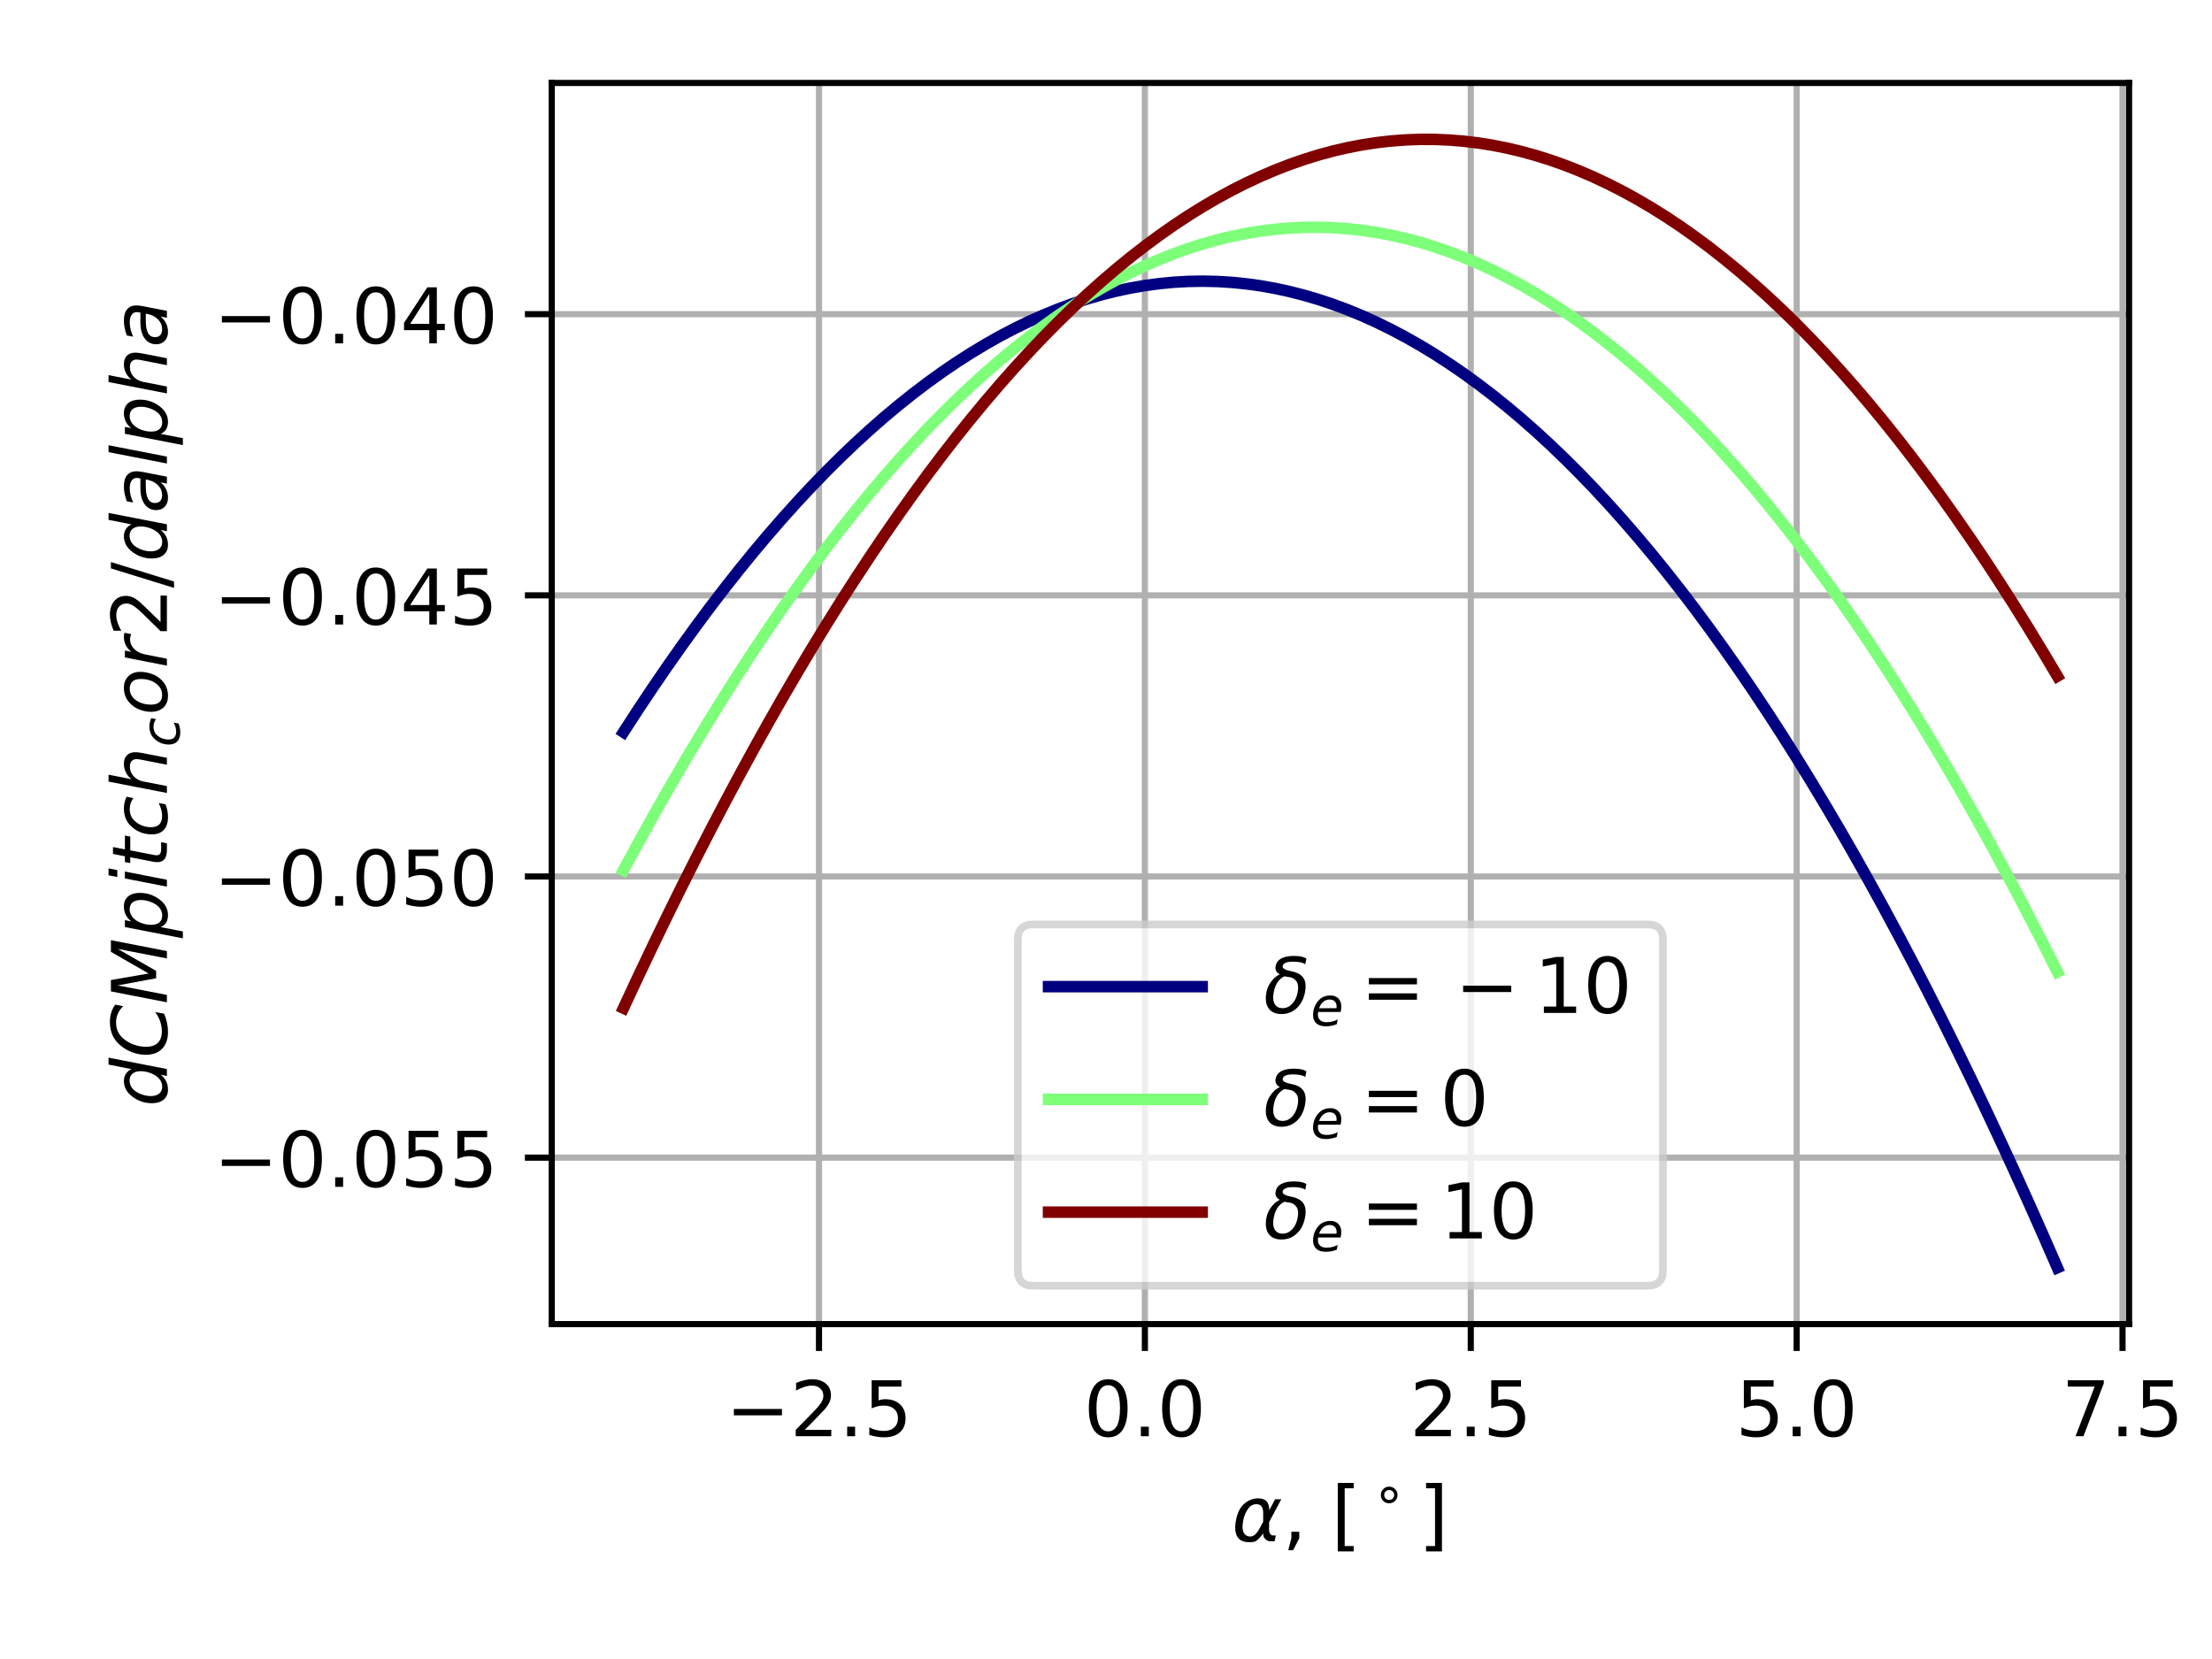
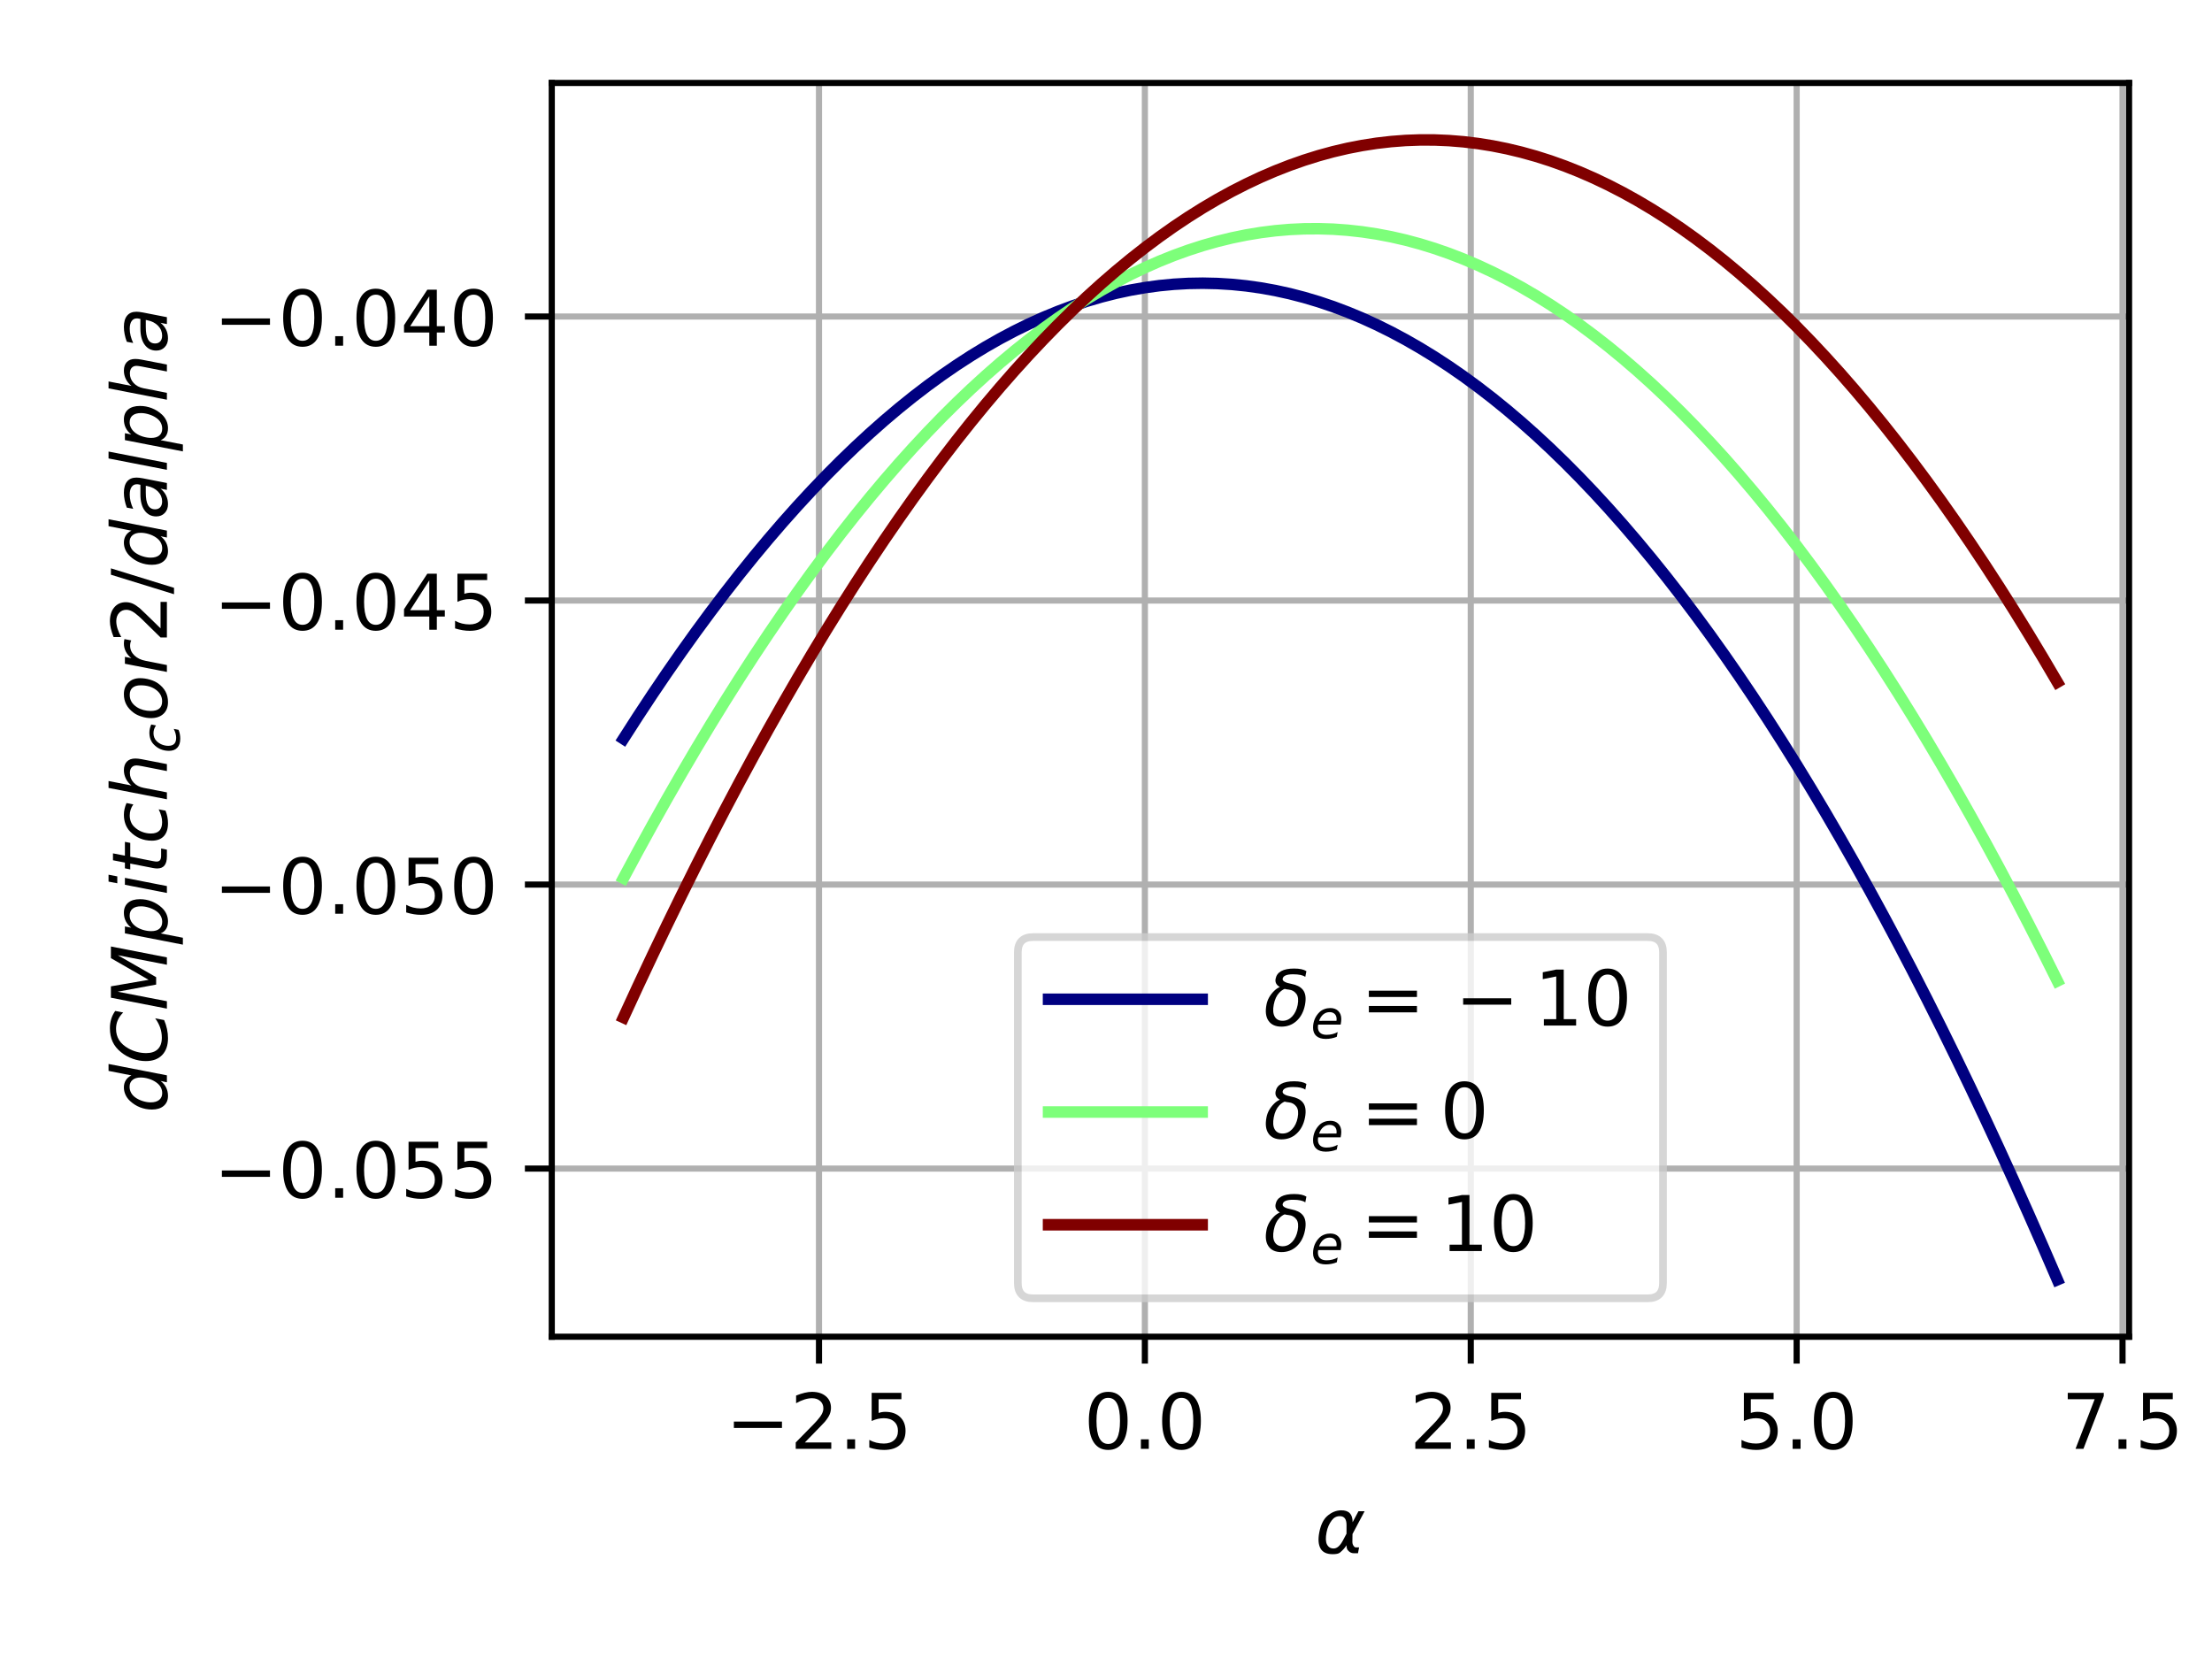
<svg xmlns="http://www.w3.org/2000/svg" xmlns:xlink="http://www.w3.org/1999/xlink" width="288pt" height="216pt" viewBox="0 0 288 216" version="1.1">
  <defs>
    <style type="text/css">*{stroke-linejoin: round; stroke-linecap: butt}</style>
  </defs>
  <g id="figure_1">
    <g id="patch_1">
      <path d="M 0 216  L 288 216  L 288 0  L 0 0  z " style="fill: #ffffff" />
    </g>
    <g id="axes_1">
      <g id="patch_2">
-         <path d="M 71.84 172.398  L 277.2 172.398  L 277.2 10.8  L 71.84 10.8  z " style="fill: #ffffff" />
+         <path d="M 71.84 174.04  L 277.2 174.04  L 277.2 10.8  L 71.84 10.8  z " style="fill: #ffffff" />
      </g>
      <g id="matplotlib.axis_1">
        <g id="xtick_1">
          <g id="line2d_1">
-             <path d="M 106.632 172.398  L 106.632 10.8  " clip-path="url(#p318a4f9734)" style="fill: none; stroke: #b0b0b0; stroke-width: 0.8; stroke-linecap: square" />
+             <path d="M 106.632 174.04  L 106.632 10.8  " clip-path="url(#p0e89756220)" style="fill: none; stroke: #b0b0b0; stroke-width: 0.8; stroke-linecap: square" />
          </g>
          <g id="line2d_2">
            <defs>
-               <path id="mc31a9daa65" d="M 0 0  L 0 3.5  " style="stroke: #000000; stroke-width: 0.8" />
-             </defs>
-             <g>
-               <use xlink:href="#mc31a9daa65" x="106.632" y="172.398" style="stroke: #000000; stroke-width: 0.8" />
+               <path id="m923590a272" d="M 0 0  L 0 3.5  " style="stroke: #000000; stroke-width: 0.8" />
+             </defs>
+             <g>
+               <use xlink:href="#m923590a272" x="106.632" y="174.04" style="stroke: #000000; stroke-width: 0.8" />
            </g>
          </g>
          <g id="text_1">
-             <g transform="translate(94.49099 186.9959) scale(0.1 -0.1)">
+             <g transform="translate(94.49099 188.6384) scale(0.1 -0.1)">
              <defs>
                <path id="DejaVuSans-2212" d="M 678 2272  L 4684 2272  L 4684 1741  L 678 1741  L 678 2272  z " transform="scale(0.015625)" />
                <path id="DejaVuSans-32" d="M 1228 531  L 3431 531  L 3431 0  L 469 0  L 469 531  Q 828 903 1448 1529  Q 2069 2156 2228 2338  Q 2531 2678 2651 2914  Q 2772 3150 2772 3378  Q 2772 3750 2511 3984  Q 2250 4219 1831 4219  Q 1534 4219 1204 4116  Q 875 4013 500 3803  L 500 4441  Q 881 4594 1212 4672  Q 1544 4750 1819 4750  Q 2544 4750 2975 4387  Q 3406 4025 3406 3419  Q 3406 3131 3298 2873  Q 3191 2616 2906 2266  Q 2828 2175 2409 1742  Q 1991 1309 1228 531  z " transform="scale(0.015625)" />
                <path id="DejaVuSans-2e" d="M 684 794  L 1344 794  L 1344 0  L 684 0  L 684 794  z " transform="scale(0.015625)" />
                <path id="DejaVuSans-35" d="M 691 4666  L 3169 4666  L 3169 4134  L 1269 4134  L 1269 2991  Q 1406 3038 1543 3061  Q 1681 3084 1819 3084  Q 2600 3084 3056 2656  Q 3513 2228 3513 1497  Q 3513 744 3044 326  Q 2575 -91 1722 -91  Q 1428 -91 1123 -41  Q 819 9 494 109  L 494 744  Q 775 591 1075 516  Q 1375 441 1709 441  Q 2250 441 2565 725  Q 2881 1009 2881 1497  Q 2881 1984 2565 2268  Q 2250 2553 1709 2553  Q 1456 2553 1204 2497  Q 953 2441 691 2322  L 691 4666  z " transform="scale(0.015625)" />
              </defs>
              <use xlink:href="#DejaVuSans-2212" />
              <use xlink:href="#DejaVuSans-32" x="83.789" />
              <use xlink:href="#DejaVuSans-2e" x="147.412" />
              <use xlink:href="#DejaVuSans-35" x="179.199" />
            </g>
          </g>
        </g>
        <g id="xtick_2">
          <g id="line2d_3">
-             <path d="M 149.062 172.398  L 149.062 10.8  " clip-path="url(#p318a4f9734)" style="fill: none; stroke: #b0b0b0; stroke-width: 0.8; stroke-linecap: square" />
+             <path d="M 149.062 174.04  L 149.062 10.8  " clip-path="url(#p0e89756220)" style="fill: none; stroke: #b0b0b0; stroke-width: 0.8; stroke-linecap: square" />
          </g>
          <g id="line2d_4">
            <g>
-               <use xlink:href="#mc31a9daa65" x="149.062" y="172.398" style="stroke: #000000; stroke-width: 0.8" />
+               <use xlink:href="#m923590a272" x="149.062" y="174.04" style="stroke: #000000; stroke-width: 0.8" />
            </g>
          </g>
          <g id="text_2">
-             <g transform="translate(141.1106 186.9959) scale(0.1 -0.1)">
+             <g transform="translate(141.1106 188.6384) scale(0.1 -0.1)">
              <defs>
                <path id="DejaVuSans-30" d="M 2034 4250  Q 1547 4250 1301 3770  Q 1056 3291 1056 2328  Q 1056 1369 1301 889  Q 1547 409 2034 409  Q 2525 409 2770 889  Q 3016 1369 3016 2328  Q 3016 3291 2770 3770  Q 2525 4250 2034 4250  z M 2034 4750  Q 2819 4750 3233 4129  Q 3647 3509 3647 2328  Q 3647 1150 3233 529  Q 2819 -91 2034 -91  Q 1250 -91 836 529  Q 422 1150 422 2328  Q 422 3509 836 4129  Q 1250 4750 2034 4750  z " transform="scale(0.015625)" />
              </defs>
              <use xlink:href="#DejaVuSans-30" />
              <use xlink:href="#DejaVuSans-2e" x="63.623" />
              <use xlink:href="#DejaVuSans-30" x="95.41" />
            </g>
          </g>
        </g>
        <g id="xtick_3">
          <g id="line2d_5">
-             <path d="M 191.492 172.398  L 191.492 10.8  " clip-path="url(#p318a4f9734)" style="fill: none; stroke: #b0b0b0; stroke-width: 0.8; stroke-linecap: square" />
+             <path d="M 191.492 174.04  L 191.492 10.8  " clip-path="url(#p0e89756220)" style="fill: none; stroke: #b0b0b0; stroke-width: 0.8; stroke-linecap: square" />
          </g>
          <g id="line2d_6">
            <g>
-               <use xlink:href="#mc31a9daa65" x="191.492" y="172.398" style="stroke: #000000; stroke-width: 0.8" />
+               <use xlink:href="#m923590a272" x="191.492" y="174.04" style="stroke: #000000; stroke-width: 0.8" />
            </g>
          </g>
          <g id="text_3">
-             <g transform="translate(183.5403 186.9959) scale(0.1 -0.1)">
+             <g transform="translate(183.5403 188.6384) scale(0.1 -0.1)">
              <use xlink:href="#DejaVuSans-32" />
              <use xlink:href="#DejaVuSans-2e" x="63.623" />
              <use xlink:href="#DejaVuSans-35" x="95.41" />
            </g>
          </g>
        </g>
        <g id="xtick_4">
          <g id="line2d_7">
-             <path d="M 233.922 172.398  L 233.922 10.8  " clip-path="url(#p318a4f9734)" style="fill: none; stroke: #b0b0b0; stroke-width: 0.8; stroke-linecap: square" />
+             <path d="M 233.922 174.04  L 233.922 10.8  " clip-path="url(#p0e89756220)" style="fill: none; stroke: #b0b0b0; stroke-width: 0.8; stroke-linecap: square" />
          </g>
          <g id="line2d_8">
            <g>
-               <use xlink:href="#mc31a9daa65" x="233.922" y="172.398" style="stroke: #000000; stroke-width: 0.8" />
+               <use xlink:href="#m923590a272" x="233.922" y="174.04" style="stroke: #000000; stroke-width: 0.8" />
            </g>
          </g>
          <g id="text_4">
-             <g transform="translate(225.9701 186.9959) scale(0.1 -0.1)">
+             <g transform="translate(225.9701 188.6384) scale(0.1 -0.1)">
              <use xlink:href="#DejaVuSans-35" />
              <use xlink:href="#DejaVuSans-2e" x="63.623" />
              <use xlink:href="#DejaVuSans-30" x="95.41" />
            </g>
          </g>
        </g>
        <g id="xtick_5">
          <g id="line2d_9">
-             <path d="M 276.351 172.398  L 276.351 10.8  " clip-path="url(#p318a4f9734)" style="fill: none; stroke: #b0b0b0; stroke-width: 0.8; stroke-linecap: square" />
+             <path d="M 276.351 174.04  L 276.351 10.8  " clip-path="url(#p0e89756220)" style="fill: none; stroke: #b0b0b0; stroke-width: 0.8; stroke-linecap: square" />
          </g>
          <g id="line2d_10">
            <g>
-               <use xlink:href="#mc31a9daa65" x="276.351" y="172.398" style="stroke: #000000; stroke-width: 0.8" />
+               <use xlink:href="#m923590a272" x="276.351" y="174.04" style="stroke: #000000; stroke-width: 0.8" />
            </g>
          </g>
          <g id="text_5">
-             <g transform="translate(268.3998 186.9959) scale(0.1 -0.1)">
+             <g transform="translate(268.3998 188.6384) scale(0.1 -0.1)">
              <defs>
                <path id="DejaVuSans-37" d="M 525 4666  L 3525 4666  L 3525 4397  L 1831 0  L 1172 0  L 2766 4134  L 525 4134  L 525 4666  z " transform="scale(0.015625)" />
              </defs>
              <use xlink:href="#DejaVuSans-37" />
              <use xlink:href="#DejaVuSans-2e" x="63.623" />
              <use xlink:href="#DejaVuSans-35" x="95.41" />
            </g>
          </g>
        </g>
        <g id="text_6">
-           <g transform="translate(160.37 200.6741) scale(0.1 -0.1)">
+           <g transform="translate(171.22 202.3166) scale(0.1 -0.1)">
            <defs>
              <path id="DejaVuSans-Oblique-3b1" d="M 2619 1628  L 2622 2350  Q 2625 3088 2069 3091  Q 1653 3094 1394 2747  Q 1069 2319 959 1747  Q 825 1059 994 731  Q 1169 397 1547 397  Q 1966 397 2319 1063  L 2619 1628  z M 2166 3578  Q 3141 3594 3128 2584  Q 3128 2584 3616 3500  L 4128 3500  L 3119 1603  L 3109 919  Q 3109 766 3194 638  Q 3291 488 3391 488  L 3669 488  L 3575 0  L 3228 0  Q 2934 0 2722 263  Q 2622 394 2619 669  Q 2416 334 2066 50  Q 1900 -81 1453 -78  Q 722 -72 456 397  Q 184 884 353 1747  Q 534 2675 1009 3097  Q 1544 3569 2166 3578  z " transform="scale(0.015625)" />
-               <path id="DejaVuSans-2c" d="M 750 794  L 1409 794  L 1409 256  L 897 -744  L 494 -744  L 750 256  L 750 794  z " transform="scale(0.015625)" />
-               <path id="DejaVuSans-20" transform="scale(0.015625)" />
-               <path id="DejaVuSans-5b" d="M 550 4863  L 1875 4863  L 1875 4416  L 1125 4416  L 1125 -397  L 1875 -397  L 1875 -844  L 550 -844  L 550 4863  z " transform="scale(0.015625)" />
-               <path id="DejaVuSans-2218" d="M 2003 2603  Q 1753 2603 1581 2429  Q 1409 2256 1409 2006  Q 1409 1759 1581 1589  Q 1753 1419 2003 1419  Q 2253 1419 2425 1589  Q 2597 1759 2597 2006  Q 2597 2253 2423 2428  Q 2250 2603 2003 2603  z M 2003 3006  Q 2203 3006 2387 2929  Q 2572 2853 2706 2709  Q 2850 2569 2922 2390  Q 2994 2212 2994 2006  Q 2994 1594 2705 1308  Q 2416 1022 1997 1022  Q 1575 1022 1294 1303  Q 1013 1584 1013 2006  Q 1013 2425 1300 2715  Q 1588 3006 2003 3006  z " transform="scale(0.015625)" />
-               <path id="DejaVuSans-5d" d="M 1947 4863  L 1947 -844  L 622 -844  L 622 -397  L 1369 -397  L 1369 4416  L 622 4416  L 622 4863  L 1947 4863  z " transform="scale(0.015625)" />
-             </defs>
-             <use xlink:href="#DejaVuSans-Oblique-3b1" transform="translate(0 0.015625)" />
-             <use xlink:href="#DejaVuSans-2c" transform="translate(65.91797 0.015625)" />
-             <use xlink:href="#DejaVuSans-20" transform="translate(97.70508 0.015625)" />
-             <use xlink:href="#DejaVuSans-5b" transform="translate(129.4922 0.015625)" />
-             <use xlink:href="#DejaVuSans-2218" transform="translate(183.1006 38.29688) scale(0.7)" />
-             <use xlink:href="#DejaVuSans-5d" transform="translate(243.291 0.015625)" />
+             </defs>
+             <use xlink:href="#DejaVuSans-Oblique-3b1" transform="translate(0 0.84375)" />
          </g>
        </g>
      </g>
      <g id="matplotlib.axis_2">
        <g id="ytick_1">
          <g id="line2d_11">
-             <path d="M 71.84 150.724  L 277.2 150.724  " clip-path="url(#p318a4f9734)" style="fill: none; stroke: #b0b0b0; stroke-width: 0.8; stroke-linecap: square" />
+             <path d="M 71.84 152.146  L 277.2 152.146  " clip-path="url(#p0e89756220)" style="fill: none; stroke: #b0b0b0; stroke-width: 0.8; stroke-linecap: square" />
          </g>
          <g id="line2d_12">
            <defs>
-               <path id="mb86ef601f8" d="M 0 0  L -3.5 0  " style="stroke: #000000; stroke-width: 0.8" />
-             </defs>
-             <g>
-               <use xlink:href="#mb86ef601f8" x="71.84" y="150.724" style="stroke: #000000; stroke-width: 0.8" />
+               <path id="m7867f305f6" d="M 0 0  L -3.5 0  " style="stroke: #000000; stroke-width: 0.8" />
+             </defs>
+             <g>
+               <use xlink:href="#m7867f305f6" x="71.84" y="152.146" style="stroke: #000000; stroke-width: 0.8" />
            </g>
          </g>
          <g id="text_7">
-             <g transform="translate(27.83219 154.5229) scale(0.1 -0.1)">
+             <g transform="translate(27.83219 155.9451) scale(0.1 -0.1)">
              <use xlink:href="#DejaVuSans-2212" />
              <use xlink:href="#DejaVuSans-30" x="83.789" />
              <use xlink:href="#DejaVuSans-2e" x="147.412" />
              <use xlink:href="#DejaVuSans-30" x="179.199" />
              <use xlink:href="#DejaVuSans-35" x="242.822" />
              <use xlink:href="#DejaVuSans-35" x="306.445" />
            </g>
          </g>
        </g>
        <g id="ytick_2">
          <g id="line2d_13">
-             <path d="M 71.84 114.117  L 277.2 114.117  " clip-path="url(#p318a4f9734)" style="fill: none; stroke: #b0b0b0; stroke-width: 0.8; stroke-linecap: square" />
+             <path d="M 71.84 115.167  L 277.2 115.167  " clip-path="url(#p0e89756220)" style="fill: none; stroke: #b0b0b0; stroke-width: 0.8; stroke-linecap: square" />
          </g>
          <g id="line2d_14">
            <g>
-               <use xlink:href="#mb86ef601f8" x="71.84" y="114.117" style="stroke: #000000; stroke-width: 0.8" />
+               <use xlink:href="#m7867f305f6" x="71.84" y="115.167" style="stroke: #000000; stroke-width: 0.8" />
            </g>
          </g>
          <g id="text_8">
-             <g transform="translate(27.83219 117.9165) scale(0.1 -0.1)">
+             <g transform="translate(27.83219 118.9666) scale(0.1 -0.1)">
              <use xlink:href="#DejaVuSans-2212" />
              <use xlink:href="#DejaVuSans-30" x="83.789" />
              <use xlink:href="#DejaVuSans-2e" x="147.412" />
              <use xlink:href="#DejaVuSans-30" x="179.199" />
              <use xlink:href="#DejaVuSans-35" x="242.822" />
              <use xlink:href="#DejaVuSans-30" x="306.445" />
            </g>
          </g>
        </g>
        <g id="ytick_3">
          <g id="line2d_15">
-             <path d="M 71.84 77.511  L 277.2 77.511  " clip-path="url(#p318a4f9734)" style="fill: none; stroke: #b0b0b0; stroke-width: 0.8; stroke-linecap: square" />
+             <path d="M 71.84 78.189  L 277.2 78.189  " clip-path="url(#p0e89756220)" style="fill: none; stroke: #b0b0b0; stroke-width: 0.8; stroke-linecap: square" />
          </g>
          <g id="line2d_16">
            <g>
-               <use xlink:href="#mb86ef601f8" x="71.84" y="77.511" style="stroke: #000000; stroke-width: 0.8" />
+               <use xlink:href="#m7867f305f6" x="71.84" y="78.189" style="stroke: #000000; stroke-width: 0.8" />
            </g>
          </g>
          <g id="text_9">
-             <g transform="translate(27.83219 81.31007) scale(0.1 -0.1)">
+             <g transform="translate(27.83219 81.98813) scale(0.1 -0.1)">
              <defs>
                <path id="DejaVuSans-34" d="M 2419 4116  L 825 1625  L 2419 1625  L 2419 4116  z M 2253 4666  L 3047 4666  L 3047 1625  L 3713 1625  L 3713 1100  L 3047 1100  L 3047 0  L 2419 0  L 2419 1100  L 313 1100  L 313 1709  L 2253 4666  z " transform="scale(0.015625)" />
              </defs>
              <use xlink:href="#DejaVuSans-2212" />
              <use xlink:href="#DejaVuSans-30" x="83.789" />
              <use xlink:href="#DejaVuSans-2e" x="147.412" />
              <use xlink:href="#DejaVuSans-30" x="179.199" />
              <use xlink:href="#DejaVuSans-34" x="242.822" />
              <use xlink:href="#DejaVuSans-35" x="306.445" />
            </g>
          </g>
        </g>
        <g id="ytick_4">
          <g id="line2d_17">
-             <path d="M 71.84 40.904  L 277.2 40.904  " clip-path="url(#p318a4f9734)" style="fill: none; stroke: #b0b0b0; stroke-width: 0.8; stroke-linecap: square" />
+             <path d="M 71.84 41.21  L 277.2 41.21  " clip-path="url(#p0e89756220)" style="fill: none; stroke: #b0b0b0; stroke-width: 0.8; stroke-linecap: square" />
          </g>
          <g id="line2d_18">
            <g>
-               <use xlink:href="#mb86ef601f8" x="71.84" y="40.904" style="stroke: #000000; stroke-width: 0.8" />
+               <use xlink:href="#m7867f305f6" x="71.84" y="41.21" style="stroke: #000000; stroke-width: 0.8" />
            </g>
          </g>
          <g id="text_10">
-             <g transform="translate(27.83219 44.70365) scale(0.1 -0.1)">
+             <g transform="translate(27.83219 45.00963) scale(0.1 -0.1)">
              <use xlink:href="#DejaVuSans-2212" />
              <use xlink:href="#DejaVuSans-30" x="83.789" />
              <use xlink:href="#DejaVuSans-2e" x="147.412" />
              <use xlink:href="#DejaVuSans-30" x="179.199" />
              <use xlink:href="#DejaVuSans-34" x="242.822" />
              <use xlink:href="#DejaVuSans-30" x="306.445" />
            </g>
          </g>
        </g>
        <g id="text_11">
-           <g transform="translate(21.73219 144.0987) rotate(-90) scale(0.1 -0.1)">
+           <g transform="translate(21.73219 144.92) rotate(-90) scale(0.1 -0.1)">
            <defs>
              <path id="DejaVuSans-Oblique-64" d="M 2675 525  Q 2444 222 2128 65  Q 1813 -91 1428 -91  Q 903 -91 598 267  Q 294 625 294 1247  Q 294 1766 478 2236  Q 663 2706 1013 3078  Q 1244 3325 1534 3454  Q 1825 3584 2144 3584  Q 2481 3584 2739 3421  Q 2997 3259 3138 2956  L 3513 4863  L 4091 4863  L 3144 0  L 2566 0  L 2675 525  z M 891 1350  Q 891 897 1095 644  Q 1300 391 1663 391  Q 1931 391 2161 520  Q 2391 650 2566 903  Q 2750 1166 2856 1509  Q 2963 1853 2963 2188  Q 2963 2622 2758 2865  Q 2553 3109 2194 3109  Q 1922 3109 1687 2981  Q 1453 2853 1288 2613  Q 1106 2353 998 2009  Q 891 1666 891 1350  z " transform="scale(0.015625)" />
              <path id="DejaVuSans-Oblique-43" d="M 4447 4306  L 4319 3641  Q 4019 3944 3683 4091  Q 3347 4238 2956 4238  Q 2422 4238 2017 3981  Q 1613 3725 1319 3200  Q 1131 2863 1032 2486  Q 934 2109 934 1728  Q 934 1091 1264 756  Q 1594 422 2222 422  Q 2656 422 3056 561  Q 3456 700 3834 978  L 3688 231  Q 3316 72 2936 -9  Q 2556 -91 2175 -91  Q 1278 -91 773 396  Q 269 884 269 1753  Q 269 2309 461 2846  Q 653 3384 1013 3828  Q 1394 4300 1883 4525  Q 2372 4750 3022 4750  Q 3422 4750 3780 4639  Q 4138 4528 4447 4306  z " transform="scale(0.015625)" />
              <path id="DejaVuSans-Oblique-4d" d="M 1081 4666  L 2028 4666  L 2572 1522  L 4378 4666  L 5350 4666  L 4441 0  L 3828 0  L 4622 4091  L 2791 897  L 2175 897  L 1581 4103  L 788 0  L 172 0  L 1081 4666  z " transform="scale(0.015625)" />
              <path id="DejaVuSans-Oblique-70" d="M 3175 2156  Q 3175 2616 2975 2859  Q 2775 3103 2400 3103  Q 2144 3103 1911 2972  Q 1678 2841 1497 2591  Q 1319 2344 1212 1994  Q 1106 1644 1106 1300  Q 1106 863 1306 627  Q 1506 391 1875 391  Q 2147 391 2380 519  Q 2613 647 2778 891  Q 2956 1147 3065 1494  Q 3175 1841 3175 2156  z M 1394 2969  Q 1625 3272 1939 3428  Q 2253 3584 2638 3584  Q 3175 3584 3472 3232  Q 3769 2881 3769 2247  Q 3769 1728 3584 1258  Q 3400 788 3053 416  Q 2822 169 2531 39  Q 2241 -91 1919 -91  Q 1547 -91 1294 64  Q 1041 219 916 525  L 556 -1331  L -19 -1331  L 922 3500  L 1497 3500  L 1394 2969  z " transform="scale(0.015625)" />
              <path id="DejaVuSans-Oblique-69" d="M 1172 4863  L 1747 4863  L 1606 4134  L 1031 4134  L 1172 4863  z M 909 3500  L 1484 3500  L 800 0  L 225 0  L 909 3500  z " transform="scale(0.015625)" />
              <path id="DejaVuSans-Oblique-74" d="M 2706 3500  L 2619 3053  L 1472 3053  L 1100 1153  Q 1081 1047 1072 975  Q 1063 903 1063 863  Q 1063 663 1183 572  Q 1303 481 1569 481  L 2150 481  L 2053 0  L 1503 0  Q 991 0 739 200  Q 488 400 488 806  Q 488 878 497 964  Q 506 1050 525 1153  L 897 3053  L 409 3053  L 500 3500  L 978 3500  L 1172 4494  L 1747 4494  L 1556 3500  L 2706 3500  z " transform="scale(0.015625)" />
              <path id="DejaVuSans-Oblique-63" d="M 3431 3366  L 3316 2797  Q 3109 2947 2876 3022  Q 2644 3097 2394 3097  Q 2119 3097 1870 3000  Q 1622 2903 1453 2725  Q 1184 2453 1037 2087  Q 891 1722 891 1331  Q 891 859 1127 628  Q 1363 397 1844 397  Q 2081 397 2348 469  Q 2616 541 2906 684  L 2797 116  Q 2547 13 2283 -39  Q 2019 -91 1741 -91  Q 1044 -91 669 257  Q 294 606 294 1253  Q 294 1797 489 2255  Q 684 2713 1069 3078  Q 1331 3328 1684 3456  Q 2038 3584 2456 3584  Q 2700 3584 2940 3529  Q 3181 3475 3431 3366  z " transform="scale(0.015625)" />
              <path id="DejaVuSans-Oblique-68" d="M 3566 2113  L 3156 0  L 2578 0  L 2988 2091  Q 3016 2238 3031 2350  Q 3047 2463 3047 2528  Q 3047 2791 2881 2937  Q 2716 3084 2419 3084  Q 1956 3084 1617 2771  Q 1278 2459 1178 1941  L 800 0  L 225 0  L 1172 4863  L 1747 4863  L 1375 2950  Q 1594 3244 1934 3414  Q 2275 3584 2650 3584  Q 3113 3584 3367 3334  Q 3622 3084 3622 2631  Q 3622 2519 3608 2391  Q 3594 2263 3566 2113  z " transform="scale(0.015625)" />
              <path id="DejaVuSans-Oblique-6f" d="M 1625 -91  Q 1009 -91 651 289  Q 294 669 294 1325  Q 294 1706 417 2101  Q 541 2497 738 2766  Q 1047 3184 1428 3384  Q 1809 3584 2291 3584  Q 2888 3584 3255 3212  Q 3622 2841 3622 2241  Q 3622 1825 3500 1412  Q 3378 1000 3181 728  Q 2875 309 2494 109  Q 2113 -91 1625 -91  z M 891 1344  Q 891 869 1089 633  Q 1288 397 1691 397  Q 2269 397 2648 901  Q 3028 1406 3028 2181  Q 3028 2634 2825 2865  Q 2622 3097 2228 3097  Q 1903 3097 1650 2945  Q 1397 2794 1197 2484  Q 1050 2253 970 1956  Q 891 1659 891 1344  z " transform="scale(0.015625)" />
              <path id="DejaVuSans-Oblique-72" d="M 2853 2969  Q 2766 3016 2653 3041  Q 2541 3066 2413 3066  Q 1953 3066 1609 2717  Q 1266 2369 1153 1784  L 800 0  L 225 0  L 909 3500  L 1484 3500  L 1375 2956  Q 1603 3259 1920 3421  Q 2238 3584 2597 3584  Q 2691 3584 2781 3573  Q 2872 3563 2963 3538  L 2853 2969  z " transform="scale(0.015625)" />
              <path id="DejaVuSans-2f" d="M 1625 4666  L 2156 4666  L 531 -594  L 0 -594  L 1625 4666  z " transform="scale(0.015625)" />
              <path id="DejaVuSans-Oblique-61" d="M 3438 1997  L 3047 0  L 2472 0  L 2578 531  Q 2325 219 2001 64  Q 1678 -91 1281 -91  Q 834 -91 548 182  Q 263 456 263 884  Q 263 1497 752 1853  Q 1241 2209 2100 2209  L 2900 2209  L 2931 2363  Q 2938 2388 2941 2417  Q 2944 2447 2944 2509  Q 2944 2788 2717 2942  Q 2491 3097 2081 3097  Q 1800 3097 1504 3025  Q 1209 2953 897 2809  L 997 3341  Q 1322 3463 1633 3523  Q 1944 3584 2234 3584  Q 2853 3584 3176 3315  Q 3500 3047 3500 2534  Q 3500 2431 3484 2292  Q 3469 2153 3438 1997  z M 2816 1759  L 2241 1759  Q 1534 1759 1195 1570  Q 856 1381 856 984  Q 856 709 1029 553  Q 1203 397 1509 397  Q 1978 397 2328 733  Q 2678 1069 2791 1631  L 2816 1759  z " transform="scale(0.015625)" />
              <path id="DejaVuSans-Oblique-6c" d="M 1172 4863  L 1747 4863  L 800 0  L 225 0  L 1172 4863  z " transform="scale(0.015625)" />
            </defs>
            <use xlink:href="#DejaVuSans-Oblique-64" transform="translate(0 0.015625)" />
            <use xlink:href="#DejaVuSans-Oblique-43" transform="translate(63.47656 0.015625)" />
            <use xlink:href="#DejaVuSans-Oblique-4d" transform="translate(133.3008 0.015625)" />
            <use xlink:href="#DejaVuSans-Oblique-70" transform="translate(219.5801 0.015625)" />
            <use xlink:href="#DejaVuSans-Oblique-69" transform="translate(283.0566 0.015625)" />
            <use xlink:href="#DejaVuSans-Oblique-74" transform="translate(310.8398 0.015625)" />
            <use xlink:href="#DejaVuSans-Oblique-63" transform="translate(350.0488 0.015625)" />
            <use xlink:href="#DejaVuSans-Oblique-68" transform="translate(405.0293 0.015625)" />
            <use xlink:href="#DejaVuSans-Oblique-63" transform="translate(468.4082 -16.39062) scale(0.7)" />
            <use xlink:href="#DejaVuSans-Oblique-6f" transform="translate(509.6289 0.015625)" />
            <use xlink:href="#DejaVuSans-Oblique-72" transform="translate(570.8105 0.015625)" />
            <use xlink:href="#DejaVuSans-32" transform="translate(611.9238 0.015625)" />
            <use xlink:href="#DejaVuSans-2f" transform="translate(675.5469 0.015625)" />
            <use xlink:href="#DejaVuSans-Oblique-64" transform="translate(709.2383 0.015625)" />
            <use xlink:href="#DejaVuSans-Oblique-61" transform="translate(772.7148 0.015625)" />
            <use xlink:href="#DejaVuSans-Oblique-6c" transform="translate(833.9941 0.015625)" />
            <use xlink:href="#DejaVuSans-Oblique-70" transform="translate(861.7773 0.015625)" />
            <use xlink:href="#DejaVuSans-Oblique-68" transform="translate(925.2539 0.015625)" />
            <use xlink:href="#DejaVuSans-Oblique-61" transform="translate(988.6328 0.015625)" />
          </g>
        </g>
      </g>
      <g id="line2d_19">
-         <path d="M 81.175 95.33  L 83.06 92.426  L 84.946 89.596  L 86.832 86.839  L 88.718 84.156  L 90.603 81.547  L 92.489 79.011  L 94.375 76.549  L 96.261 74.16  L 98.146 71.845  L 100.032 69.604  L 101.918 67.437  L 103.804 65.343  L 105.69 63.322  L 107.575 61.376  L 109.461 59.503  L 111.347 57.703  L 113.233 55.977  L 115.118 54.325  L 117.004 52.747  L 118.89 51.242  L 120.776 49.811  L 122.661 48.453  L 124.547 47.169  L 126.433 45.959  L 128.319 44.822  L 130.204 43.759  L 132.09 42.77  L 133.976 41.854  L 135.862 41.012  L 137.748 40.243  L 139.633 39.548  L 141.519 38.927  L 143.405 38.38  L 145.291 37.906  L 147.176 37.505  L 149.062 37.179  L 150.948 36.926  L 152.834 36.746  L 154.719 36.641  L 156.605 36.608  L 158.491 36.65  L 160.377 36.765  L 162.263 36.954  L 164.148 37.216  L 166.034 37.552  L 167.92 37.962  L 169.806 38.446  L 171.691 39.003  L 173.577 39.633  L 175.463 40.337  L 177.349 41.115  L 179.234 41.967  L 181.12 42.892  L 183.006 43.891  L 184.892 44.963  L 186.777 46.109  L 188.663 47.329  L 190.549 48.622  L 192.435 49.989  L 194.321 51.43  L 196.206 52.944  L 198.092 54.532  L 199.978 56.194  L 201.864 57.929  L 203.749 59.738  L 205.635 61.62  L 207.521 63.576  L 209.407 65.606  L 211.292 67.71  L 213.178 69.887  L 215.064 72.137  L 216.95 74.461  L 218.836 76.859  L 220.721 79.331  L 222.607 81.876  L 224.493 84.495  L 226.379 87.187  L 228.264 89.954  L 230.15 92.793  L 232.036 95.707  L 233.922 98.694  L 235.807 101.754  L 237.693 104.889  L 239.579 108.097  L 241.465 111.378  L 243.35 114.733  L 245.236 118.162  L 247.122 121.665  L 249.008 125.241  L 250.894 128.891  L 252.779 132.614  L 254.665 136.411  L 256.551 140.282  L 258.437 144.226  L 260.322 148.244  L 262.208 152.336  L 264.094 156.501  L 265.98 160.74  L 267.865 165.052  " clip-path="url(#p318a4f9734)" style="fill: none; stroke: #000080; stroke-width: 1.5; stroke-linecap: square" />
+         <path d="M 81.175 96.189  L 83.06 93.256  L 84.946 90.397  L 86.832 87.612  L 88.718 84.902  L 90.603 82.266  L 92.489 79.704  L 94.375 77.217  L 96.261 74.804  L 98.146 72.466  L 100.032 70.202  L 101.918 68.012  L 103.804 65.897  L 105.69 63.856  L 107.575 61.89  L 109.461 59.998  L 111.347 58.18  L 113.233 56.437  L 115.118 54.768  L 117.004 53.173  L 118.89 51.653  L 120.776 50.207  L 122.661 48.836  L 124.547 47.539  L 126.433 46.316  L 128.319 45.168  L 130.204 44.094  L 132.09 43.095  L 133.976 42.17  L 135.862 41.319  L 137.748 40.543  L 139.633 39.841  L 141.519 39.213  L 143.405 38.66  L 145.291 38.181  L 147.176 37.777  L 149.062 37.447  L 150.948 37.191  L 152.834 37.01  L 154.719 36.903  L 156.605 36.871  L 158.491 36.913  L 160.377 37.029  L 162.263 37.22  L 164.148 37.485  L 166.034 37.824  L 167.92 38.238  L 169.806 38.727  L 171.691 39.289  L 173.577 39.926  L 175.463 40.638  L 177.349 41.423  L 179.234 42.284  L 181.12 43.218  L 183.006 44.227  L 184.892 45.311  L 186.777 46.468  L 188.663 47.7  L 190.549 49.007  L 192.435 50.388  L 194.321 51.843  L 196.206 53.373  L 198.092 54.977  L 199.978 56.655  L 201.864 58.408  L 203.749 60.235  L 205.635 62.137  L 207.521 64.113  L 209.407 66.163  L 211.292 68.288  L 213.178 70.487  L 215.064 72.761  L 216.95 75.109  L 218.836 77.531  L 220.721 80.028  L 222.607 82.599  L 224.493 85.244  L 226.379 87.964  L 228.264 90.758  L 230.15 93.627  L 232.036 96.57  L 233.922 99.587  L 235.807 102.679  L 237.693 105.845  L 239.579 109.086  L 241.465 112.4  L 243.35 115.79  L 245.236 119.253  L 247.122 122.792  L 249.008 126.404  L 250.894 130.091  L 252.779 133.852  L 254.665 137.688  L 256.551 141.598  L 258.437 145.582  L 260.322 149.641  L 262.208 153.774  L 264.094 157.982  L 265.98 162.264  L 267.865 166.62  " clip-path="url(#p0e89756220)" style="fill: none; stroke: #000080; stroke-width: 1.5; stroke-linecap: square" />
      </g>
      <g id="line2d_20">
-         <path d="M 81.175 113.295  L 83.06 109.821  L 84.946 106.42  L 86.832 103.093  L 88.718 99.839  L 90.603 96.659  L 92.489 93.553  L 94.375 90.52  L 96.261 87.562  L 98.146 84.676  L 100.032 81.865  L 101.918 79.127  L 103.804 76.462  L 105.69 73.871  L 107.575 71.354  L 109.461 68.911  L 111.347 66.541  L 113.233 64.245  L 115.118 62.022  L 117.004 59.873  L 118.89 57.798  L 120.776 55.796  L 122.661 53.868  L 124.547 52.014  L 126.433 50.233  L 128.319 48.526  L 130.204 46.893  L 132.09 45.333  L 133.976 43.847  L 135.862 42.434  L 137.748 41.095  L 139.633 39.83  L 141.519 38.638  L 143.405 37.52  L 145.291 36.476  L 147.176 35.505  L 149.062 34.608  L 150.948 33.785  L 152.834 33.035  L 154.719 32.359  L 156.605 31.756  L 158.491 31.227  L 160.377 30.772  L 162.263 30.39  L 164.148 30.082  L 166.034 29.848  L 167.92 29.687  L 169.806 29.6  L 171.691 29.587  L 173.577 29.647  L 175.463 29.781  L 177.349 29.988  L 179.234 30.269  L 181.12 30.624  L 183.006 31.052  L 184.892 31.554  L 186.777 32.13  L 188.663 32.779  L 190.549 33.502  L 192.435 34.299  L 194.321 35.169  L 196.206 36.113  L 198.092 37.13  L 199.978 38.221  L 201.864 39.386  L 203.749 40.625  L 205.635 41.937  L 207.521 43.322  L 209.407 44.782  L 211.292 46.315  L 213.178 47.921  L 215.064 49.601  L 216.95 51.355  L 218.836 53.183  L 220.721 55.084  L 222.607 57.059  L 224.493 59.107  L 226.379 61.229  L 228.264 63.425  L 230.15 65.694  L 232.036 68.037  L 233.922 70.454  L 235.807 72.944  L 237.693 75.508  L 239.579 78.145  L 241.465 80.856  L 243.35 83.641  L 245.236 86.5  L 247.122 89.432  L 249.008 92.437  L 250.894 95.517  L 252.779 98.67  L 254.665 101.896  L 256.551 105.196  L 258.437 108.57  L 260.322 112.018  L 262.208 115.539  L 264.094 119.134  L 265.98 122.802  L 267.865 126.544  " clip-path="url(#p318a4f9734)" style="fill: none; stroke: #7dff7a; stroke-width: 1.5; stroke-linecap: square" />
+         <path d="M 81.175 114.337  L 83.06 110.827  L 84.946 107.392  L 86.832 104.031  L 88.718 100.744  L 90.603 97.532  L 92.489 94.394  L 94.375 91.331  L 96.261 88.342  L 98.146 85.427  L 100.032 82.587  L 101.918 79.821  L 103.804 77.13  L 105.69 74.512  L 107.575 71.97  L 109.461 69.501  L 111.347 67.107  L 113.233 64.788  L 115.118 62.543  L 117.004 60.372  L 118.89 58.276  L 120.776 56.254  L 122.661 54.306  L 124.547 52.433  L 126.433 50.634  L 128.319 48.909  L 130.204 47.259  L 132.09 45.684  L 133.976 44.182  L 135.862 42.756  L 137.748 41.403  L 139.633 40.125  L 141.519 38.921  L 143.405 37.792  L 145.291 36.737  L 147.176 35.756  L 149.062 34.85  L 150.948 34.018  L 152.834 33.261  L 154.719 32.578  L 156.605 31.969  L 158.491 31.435  L 160.377 30.975  L 162.263 30.589  L 164.148 30.278  L 166.034 30.041  L 167.92 29.879  L 169.806 29.791  L 171.691 29.778  L 173.577 29.838  L 175.463 29.974  L 177.349 30.183  L 179.234 30.467  L 181.12 30.825  L 183.006 31.258  L 184.892 31.765  L 186.777 32.347  L 188.663 33.003  L 190.549 33.733  L 192.435 34.538  L 194.321 35.417  L 196.206 36.37  L 198.092 37.398  L 199.978 38.5  L 201.864 39.677  L 203.749 40.928  L 205.635 42.253  L 207.521 43.653  L 209.407 45.127  L 211.292 46.675  L 213.178 48.298  L 215.064 49.996  L 216.95 51.767  L 218.836 53.613  L 220.721 55.534  L 222.607 57.529  L 224.493 59.598  L 226.379 61.742  L 228.264 63.96  L 230.15 66.252  L 232.036 68.619  L 233.922 71.06  L 235.807 73.575  L 237.693 76.165  L 239.579 78.83  L 241.465 81.568  L 243.35 84.381  L 245.236 87.269  L 247.122 90.231  L 249.008 93.267  L 250.894 96.378  L 252.779 99.563  L 254.665 102.822  L 256.551 106.156  L 258.437 109.564  L 260.322 113.047  L 262.208 116.604  L 264.094 120.235  L 265.98 123.941  L 267.865 127.721  " clip-path="url(#p0e89756220)" style="fill: none; stroke: #7dff7a; stroke-width: 1.5; stroke-linecap: square" />
      </g>
      <g id="line2d_21">
-         <path d="M 81.175 131.26  L 83.06 127.215  L 84.946 123.244  L 86.832 119.346  L 88.718 115.522  L 90.603 111.772  L 92.489 108.095  L 94.375 104.492  L 96.261 100.963  L 98.146 97.507  L 100.032 94.125  L 101.918 90.816  L 103.804 87.582  L 105.69 84.42  L 107.575 81.333  L 109.461 78.319  L 111.347 75.379  L 113.233 72.512  L 115.118 69.719  L 117.004 67  L 118.89 64.354  L 120.776 61.782  L 122.661 59.283  L 124.547 56.859  L 126.433 54.508  L 128.319 52.23  L 130.204 50.026  L 132.09 47.896  L 133.976 45.839  L 135.862 43.856  L 137.748 41.947  L 139.633 40.111  L 141.519 38.349  L 143.405 36.661  L 145.291 35.046  L 147.176 33.505  L 149.062 32.037  L 150.948 30.643  L 152.834 29.323  L 154.719 28.076  L 156.605 26.903  L 158.491 25.804  L 160.377 24.778  L 162.263 23.826  L 164.148 22.948  L 166.034 22.143  L 167.92 21.412  L 169.806 20.754  L 171.691 20.171  L 173.577 19.66  L 175.463 19.224  L 177.349 18.861  L 179.234 18.571  L 181.12 18.356  L 183.006 18.214  L 184.892 18.145  L 186.777 18.151  L 188.663 18.229  L 190.549 18.382  L 192.435 18.608  L 194.321 18.908  L 196.206 19.281  L 198.092 19.728  L 199.978 20.249  L 201.864 20.843  L 203.749 21.511  L 205.635 22.253  L 207.521 23.068  L 209.407 23.957  L 211.292 24.92  L 213.178 25.956  L 215.064 27.065  L 216.95 28.249  L 218.836 29.506  L 220.721 30.837  L 222.607 32.241  L 224.493 33.719  L 226.379 35.271  L 228.264 36.896  L 230.15 38.595  L 232.036 40.367  L 233.922 42.213  L 235.807 44.133  L 237.693 46.127  L 239.579 48.194  L 241.465 50.334  L 243.35 52.549  L 245.236 54.837  L 247.122 57.198  L 249.008 59.634  L 250.894 62.143  L 252.779 64.725  L 254.665 67.381  L 256.551 70.111  L 258.437 72.915  L 260.322 75.792  L 262.208 78.742  L 264.094 81.767  L 265.98 84.865  L 267.865 88.036  " clip-path="url(#p318a4f9734)" style="fill: none; stroke: #800000; stroke-width: 1.5; stroke-linecap: square" />
+         <path d="M 81.175 132.484  L 83.06 128.398  L 84.946 124.386  L 86.832 120.449  L 88.718 116.587  L 90.603 112.798  L 92.489 109.084  L 94.375 105.444  L 96.261 101.879  L 98.146 98.388  L 100.032 94.972  L 101.918 91.63  L 103.804 88.362  L 105.69 85.169  L 107.575 82.05  L 109.461 79.005  L 111.347 76.035  L 113.233 73.139  L 115.118 70.318  L 117.004 67.571  L 118.89 64.898  L 120.776 62.3  L 122.661 59.776  L 124.547 57.327  L 126.433 54.952  L 128.319 52.651  L 130.204 50.425  L 132.09 48.273  L 133.976 46.195  L 135.862 44.192  L 137.748 42.263  L 139.633 40.409  L 141.519 38.629  L 143.405 36.923  L 145.291 35.292  L 147.176 33.735  L 149.062 32.253  L 150.948 30.845  L 152.834 29.511  L 154.719 28.252  L 156.605 27.067  L 158.491 25.957  L 160.377 24.92  L 162.263 23.959  L 164.148 23.071  L 166.034 22.258  L 167.92 21.52  L 169.806 20.856  L 171.691 20.266  L 173.577 19.75  L 175.463 19.309  L 177.349 18.943  L 179.234 18.65  L 181.12 18.433  L 183.006 18.289  L 184.892 18.22  L 186.777 18.225  L 188.663 18.305  L 190.549 18.459  L 192.435 18.687  L 194.321 18.99  L 196.206 19.367  L 198.092 19.819  L 199.978 20.345  L 201.864 20.945  L 203.749 21.62  L 205.635 22.369  L 207.521 23.193  L 209.407 24.091  L 211.292 25.063  L 213.178 26.11  L 215.064 27.231  L 216.95 28.426  L 218.836 29.696  L 220.721 31.04  L 222.607 32.459  L 224.493 33.952  L 226.379 35.519  L 228.264 37.161  L 230.15 38.877  L 232.036 40.668  L 233.922 42.533  L 235.807 44.472  L 237.693 46.486  L 239.579 48.574  L 241.465 50.736  L 243.35 52.973  L 245.236 55.284  L 247.122 57.67  L 249.008 60.13  L 250.894 62.664  L 252.779 65.273  L 254.665 67.956  L 256.551 70.714  L 258.437 73.546  L 260.322 76.452  L 262.208 79.433  L 264.094 82.488  L 265.98 85.618  L 267.865 88.821  " clip-path="url(#p0e89756220)" style="fill: none; stroke: #800000; stroke-width: 1.5; stroke-linecap: square" />
      </g>
      <g id="patch_3">
-         <path d="M 71.84 172.398  L 71.84 10.8  " style="fill: none; stroke: #000000; stroke-width: 0.8; stroke-linejoin: miter; stroke-linecap: square" />
+         <path d="M 71.84 174.04  L 71.84 10.8  " style="fill: none; stroke: #000000; stroke-width: 0.8; stroke-linejoin: miter; stroke-linecap: square" />
      </g>
      <g id="patch_4">
-         <path d="M 277.2 172.398  L 277.2 10.8  " style="fill: none; stroke: #000000; stroke-width: 0.8; stroke-linejoin: miter; stroke-linecap: square" />
+         <path d="M 277.2 174.04  L 277.2 10.8  " style="fill: none; stroke: #000000; stroke-width: 0.8; stroke-linejoin: miter; stroke-linecap: square" />
      </g>
      <g id="patch_5">
-         <path d="M 71.84 172.398  L 277.2 172.398  " style="fill: none; stroke: #000000; stroke-width: 0.8; stroke-linejoin: miter; stroke-linecap: square" />
+         <path d="M 71.84 174.04  L 277.2 174.04  " style="fill: none; stroke: #000000; stroke-width: 0.8; stroke-linejoin: miter; stroke-linecap: square" />
      </g>
      <g id="patch_6">
        <path d="M 71.84 10.8  L 277.2 10.8  " style="fill: none; stroke: #000000; stroke-width: 0.8; stroke-linejoin: miter; stroke-linecap: square" />
      </g>
      <g id="legend_1">
        <g id="patch_7">
-           <path d="M 134.52 167.398  L 214.52 167.398  Q 216.52 167.398 216.52 165.398  L 216.52 122.363  Q 216.52 120.363 214.52 120.363  L 134.52 120.363  Q 132.52 120.363 132.52 122.363  L 132.52 165.398  Q 132.52 167.398 134.52 167.398  z " style="fill: #ffffff; opacity: 0.8; stroke: #cccccc; stroke-linejoin: miter" />
+           <path d="M 134.52 169.04  L 214.52 169.04  Q 216.52 169.04 216.52 167.04  L 216.52 124.006  Q 216.52 122.006 214.52 122.006  L 134.52 122.006  Q 132.52 122.006 132.52 124.006  L 132.52 167.04  Q 132.52 169.04 134.52 169.04  z " style="fill: #ffffff; opacity: 0.8; stroke: #cccccc; stroke-linejoin: miter" />
        </g>
        <g id="line2d_22">
-           <path d="M 136.52 128.462  L 146.52 128.462  L 156.52 128.462  " style="fill: none; stroke: #000080; stroke-width: 1.5; stroke-linecap: square" />
+           <path d="M 136.52 130.104  L 146.52 130.104  L 156.52 130.104  " style="fill: none; stroke: #000080; stroke-width: 1.5; stroke-linecap: square" />
        </g>
        <g id="text_12">
-           <g transform="translate(164.52 131.9616) scale(0.1 -0.1)">
+           <g transform="translate(164.52 133.6041) scale(0.1 -0.1)">
            <defs>
              <path id="DejaVuSans-Oblique-3b4" d="M 3472 4053  Q 3197 4272 2450 4272  Q 1659 4272 1588 3906  Q 1531 3619 2328 3469  Q 2953 3353 3253 3003  Q 3616 2581 3447 1716  Q 3284 888 2763 400  Q 2238 -91 1488 -91  Q 741 -91 406 400  Q 72 888 241 1747  Q 363 2384 891 2900  Q 1097 3100 1353 3213  Q 913 3459 1000 3900  Q 1166 4750 2544 4750  Q 3234 4750 3566 4531  L 3472 4053  z M 1753 3056  Q 1525 2966 1306 2738  Q 969 2384 847 1747  Q 722 1113 919 756  Q 1119 397 1584 397  Q 2044 397 2381 759  Q 2722 1122 2838 1716  Q 2956 2338 2731 2638  Q 2491 2959 2103 2994  Q 1906 3013 1753 3056  z " transform="scale(0.015625)" />
              <path id="DejaVuSans-Oblique-65" d="M 3078 2063  Q 3088 2113 3092 2166  Q 3097 2219 3097 2272  Q 3097 2653 2873 2875  Q 2650 3097 2266 3097  Q 1838 3097 1509 2826  Q 1181 2556 1013 2059  L 3078 2063  z M 3578 1613  L 903 1613  Q 884 1494 878 1425  Q 872 1356 872 1306  Q 872 872 1139 634  Q 1406 397 1894 397  Q 2269 397 2603 481  Q 2938 566 3225 728  L 3116 159  Q 2806 34 2476 -28  Q 2147 -91 1806 -91  Q 1078 -91 686 257  Q 294 606 294 1247  Q 294 1794 489 2264  Q 684 2734 1063 3103  Q 1306 3334 1642 3459  Q 1978 3584 2356 3584  Q 2950 3584 3301 3228  Q 3653 2872 3653 2272  Q 3653 2128 3634 1964  Q 3616 1800 3578 1613  z " transform="scale(0.015625)" />
              <path id="DejaVuSans-3d" d="M 678 2906  L 4684 2906  L 4684 2381  L 678 2381  L 678 2906  z M 678 1631  L 4684 1631  L 4684 1100  L 678 1100  L 678 1631  z " transform="scale(0.015625)" />
              <path id="DejaVuSans-31" d="M 794 531  L 1825 531  L 1825 4091  L 703 3866  L 703 4441  L 1819 4666  L 2450 4666  L 2450 531  L 3481 531  L 3481 0  L 794 0  L 794 531  z " transform="scale(0.015625)" />
            </defs>
            <use xlink:href="#DejaVuSans-Oblique-3b4" transform="translate(0 0.78125)" />
            <use xlink:href="#DejaVuSans-Oblique-65" transform="translate(61.18164 -15.625) scale(0.7)" />
            <use xlink:href="#DejaVuSans-3d" transform="translate(126.4648 0.78125)" />
            <use xlink:href="#DejaVuSans-2212" transform="translate(249.2188 0.78125)" />
            <use xlink:href="#DejaVuSans-31" transform="translate(352.4902 0.78125)" />
            <use xlink:href="#DejaVuSans-30" transform="translate(416.1133 0.78125)" />
          </g>
        </g>
        <g id="line2d_23">
-           <path d="M 136.52 143.14  L 146.52 143.14  L 156.52 143.14  " style="fill: none; stroke: #7dff7a; stroke-width: 1.5; stroke-linecap: square" />
+           <path d="M 136.52 144.782  L 146.52 144.782  L 156.52 144.782  " style="fill: none; stroke: #7dff7a; stroke-width: 1.5; stroke-linecap: square" />
        </g>
        <g id="text_13">
-           <g transform="translate(164.52 146.6397) scale(0.1 -0.1)">
+           <g transform="translate(164.52 148.2822) scale(0.1 -0.1)">
            <use xlink:href="#DejaVuSans-Oblique-3b4" transform="translate(0 0.78125)" />
            <use xlink:href="#DejaVuSans-Oblique-65" transform="translate(61.18164 -15.625) scale(0.7)" />
            <use xlink:href="#DejaVuSans-3d" transform="translate(126.4648 0.78125)" />
            <use xlink:href="#DejaVuSans-30" transform="translate(229.7363 0.78125)" />
          </g>
        </g>
        <g id="line2d_24">
-           <path d="M 136.52 157.818  L 146.52 157.818  L 156.52 157.818  " style="fill: none; stroke: #800000; stroke-width: 1.5; stroke-linecap: square" />
+           <path d="M 136.52 159.46  L 146.52 159.46  L 156.52 159.46  " style="fill: none; stroke: #800000; stroke-width: 1.5; stroke-linecap: square" />
        </g>
        <g id="text_14">
-           <g transform="translate(164.52 161.3178) scale(0.1 -0.1)">
+           <g transform="translate(164.52 162.9603) scale(0.1 -0.1)">
            <use xlink:href="#DejaVuSans-Oblique-3b4" transform="translate(0 0.78125)" />
            <use xlink:href="#DejaVuSans-Oblique-65" transform="translate(61.18164 -15.625) scale(0.7)" />
            <use xlink:href="#DejaVuSans-3d" transform="translate(126.4648 0.78125)" />
            <use xlink:href="#DejaVuSans-31" transform="translate(229.7363 0.78125)" />
            <use xlink:href="#DejaVuSans-30" transform="translate(293.3594 0.78125)" />
          </g>
        </g>
      </g>
    </g>
  </g>
  <defs>
-     <clipPath id="p318a4f9734">
-       <rect x="71.84" y="10.8" width="205.36" height="161.597" />
+     <clipPath id="p0e89756220">
+       <rect x="71.84" y="10.8" width="205.36" height="163.24" />
    </clipPath>
  </defs>
</svg>
